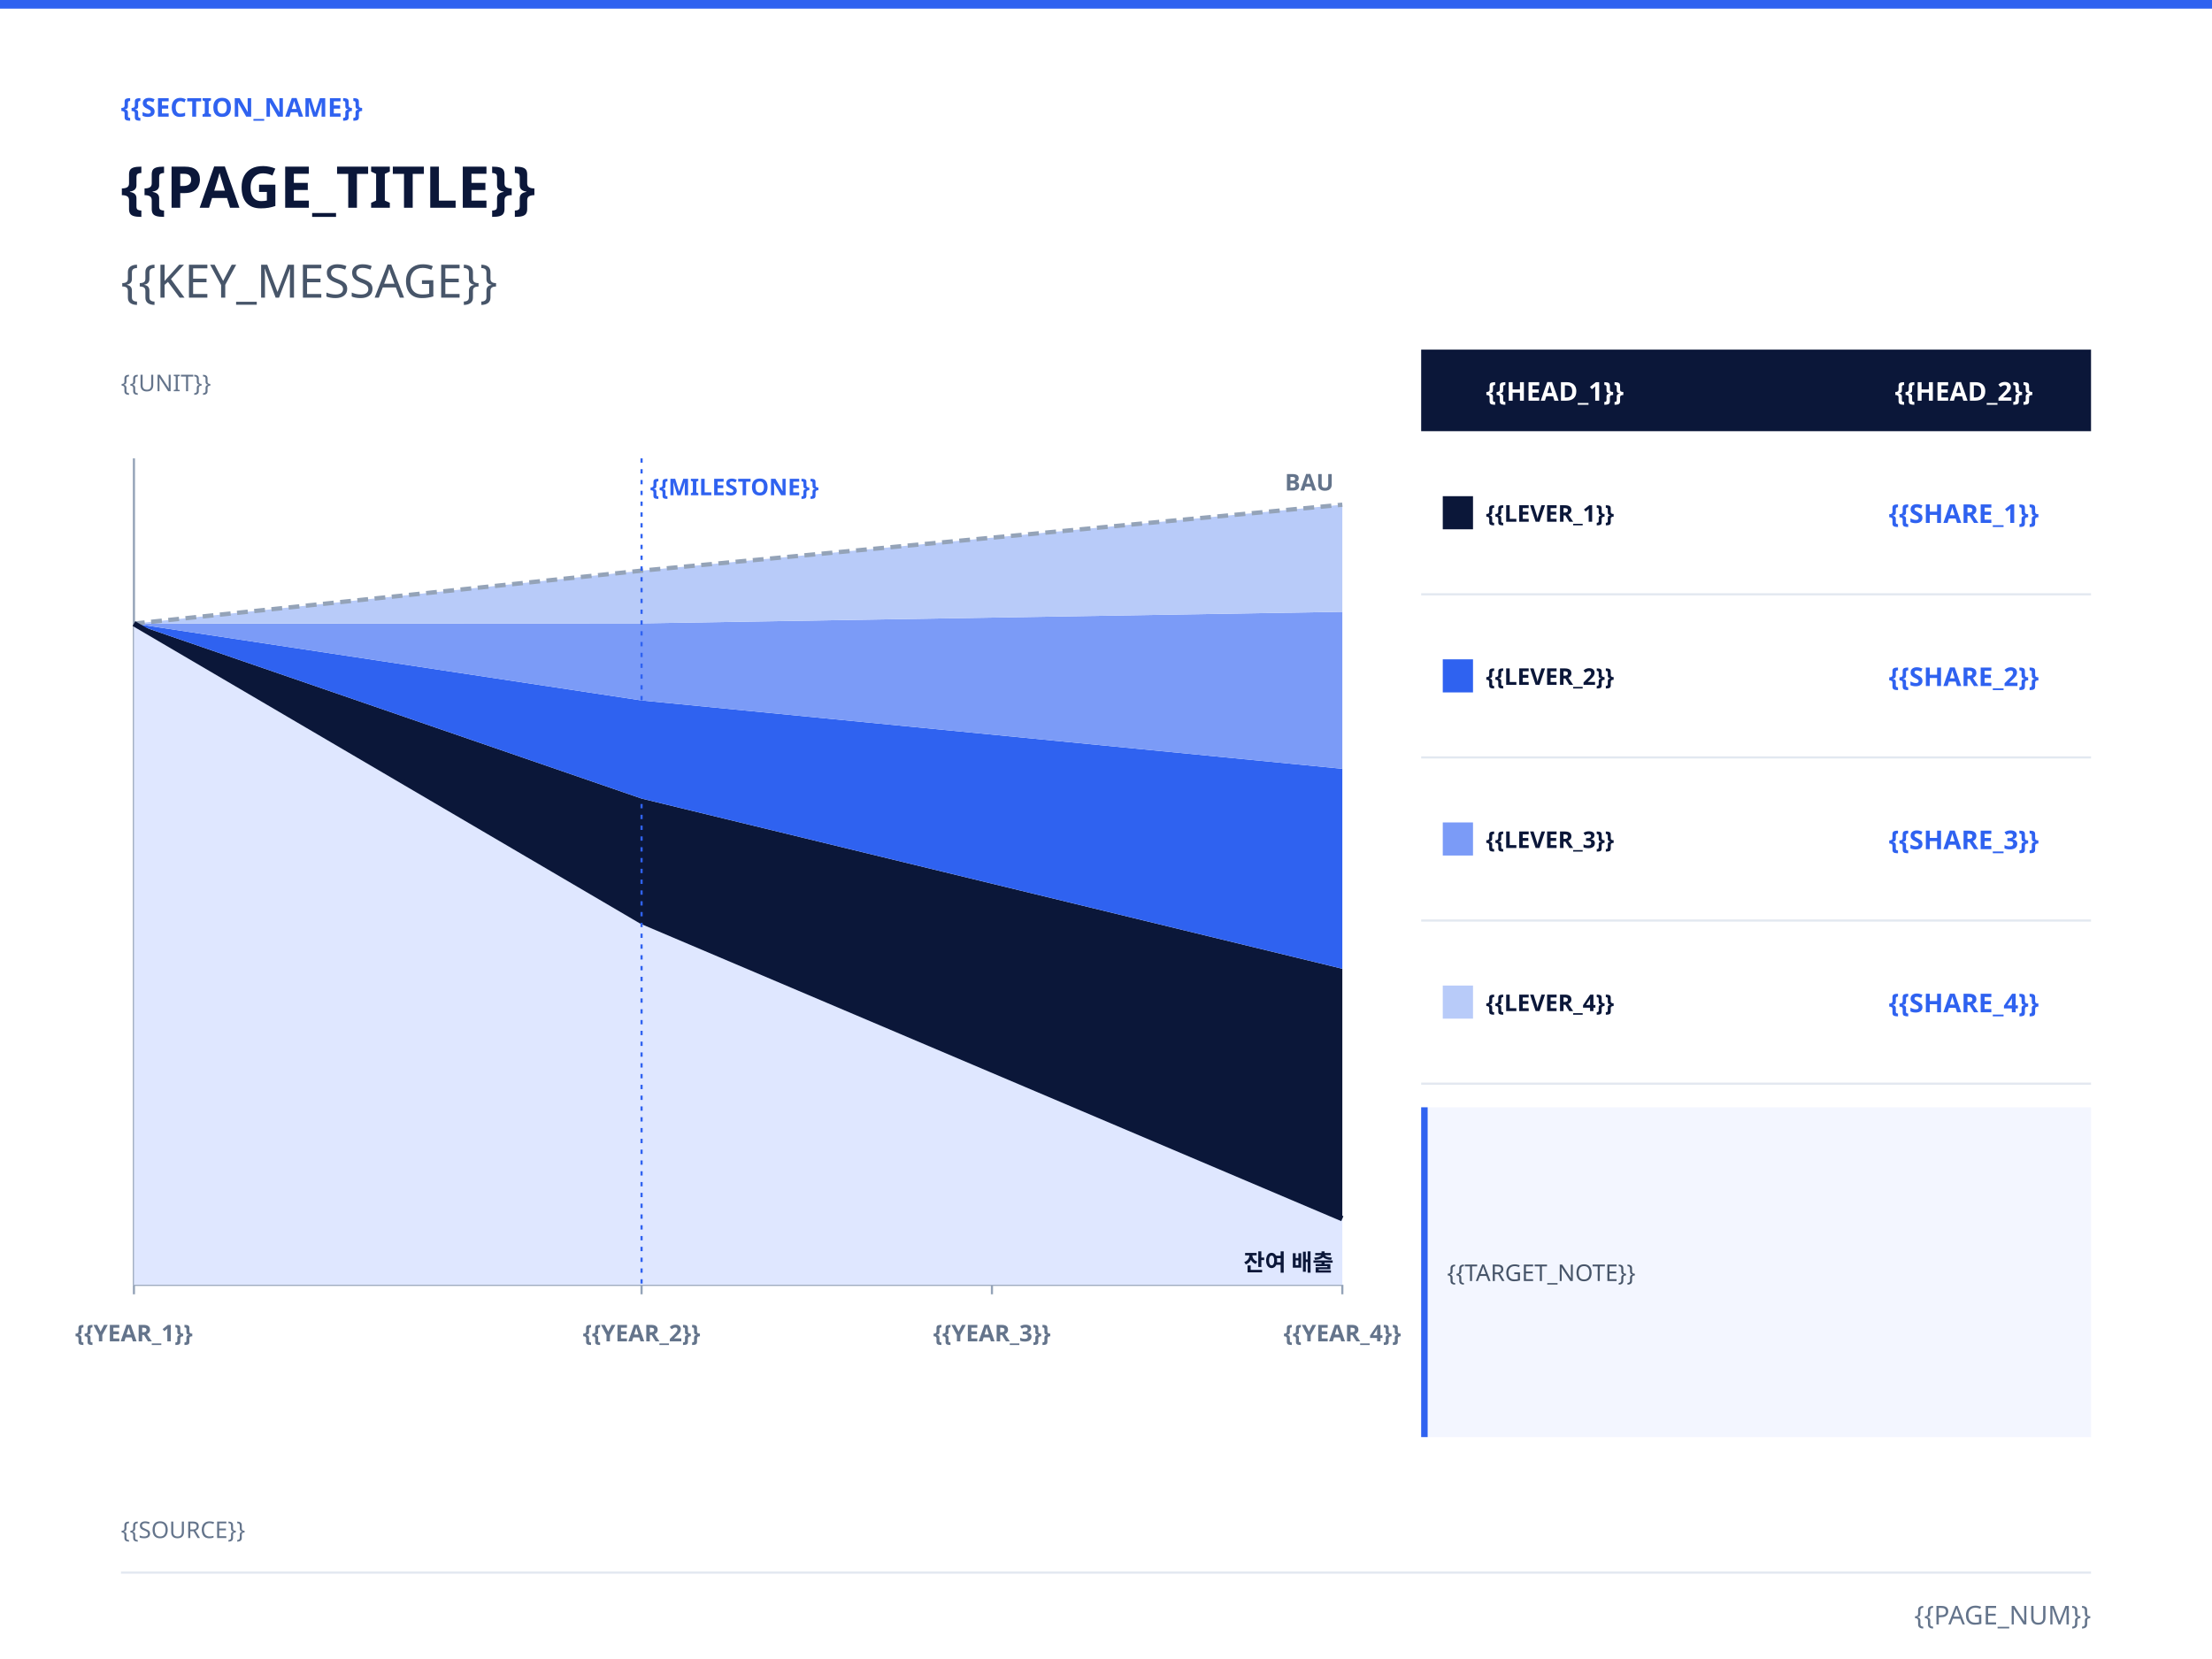
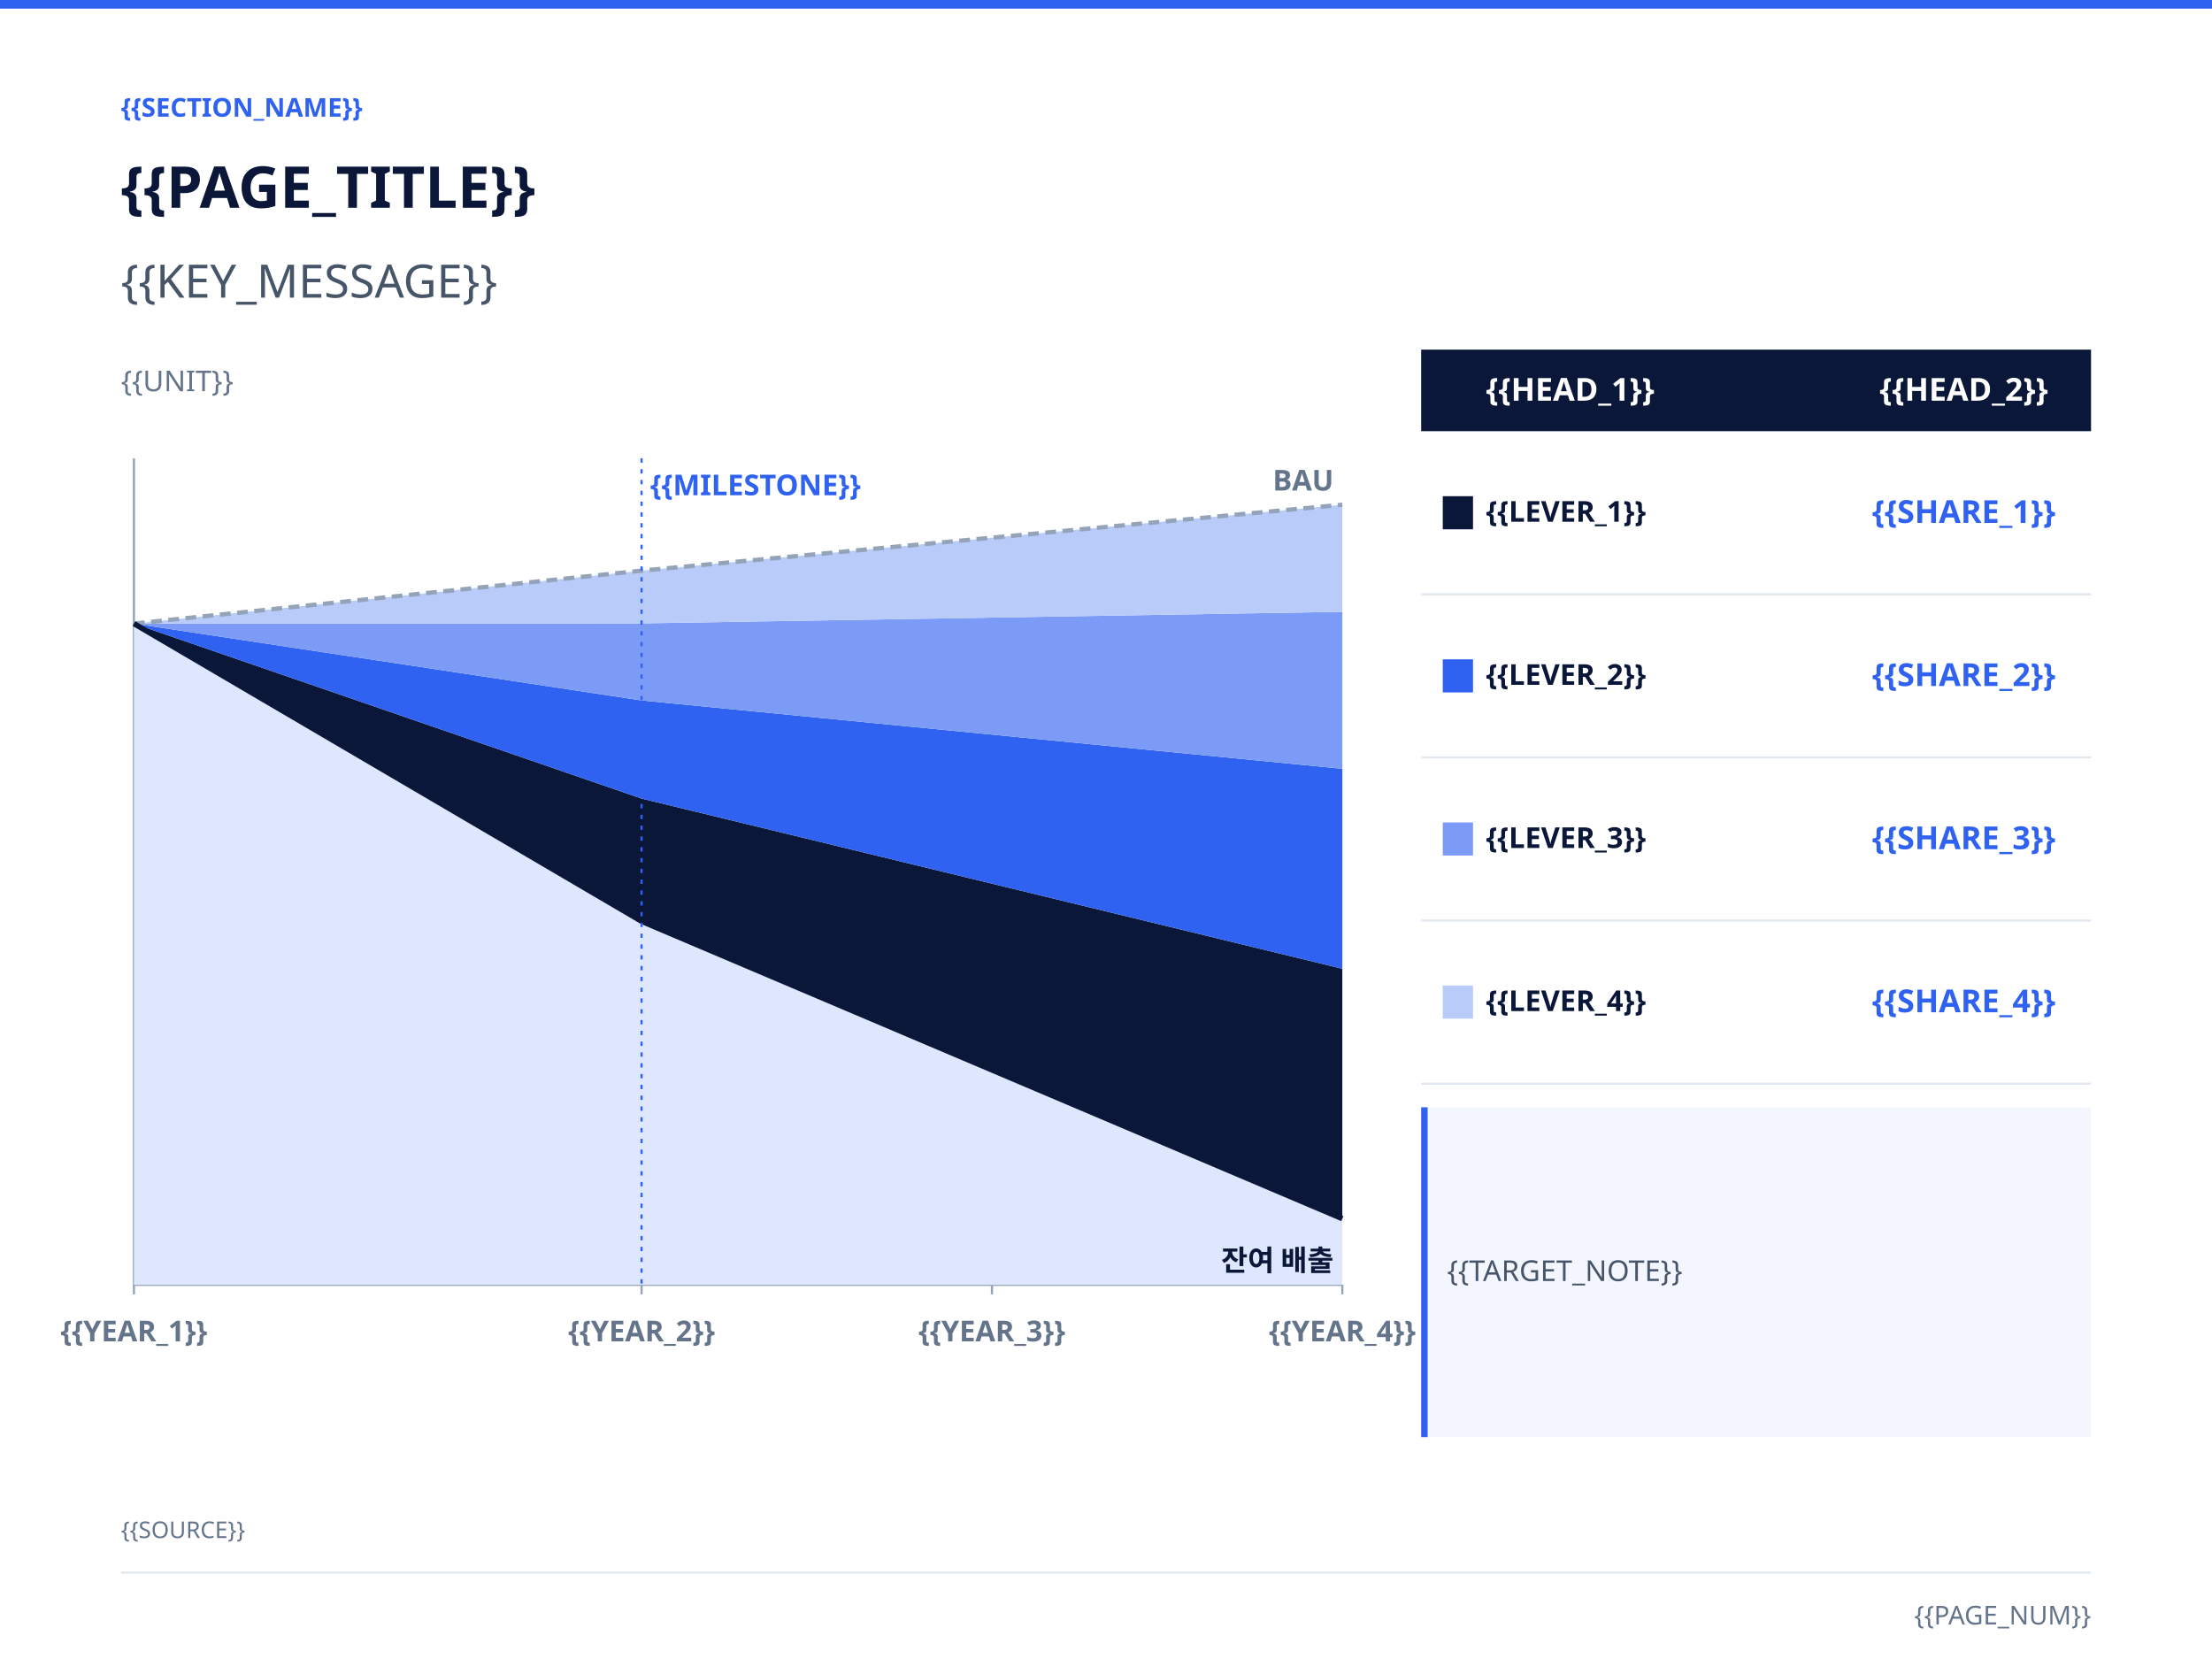
<svg xmlns="http://www.w3.org/2000/svg" viewBox="0 0 1024 768" data-pptx-master="innercarry-master-4x3" data-pptx-master-name="이너캐리 4:3" data-pptx-layout="innercarry-pathway-wedge" data-pptx-layout-name="이너캐리 감축 경로 웨지(BAU→목표)">
  <rect id="master-bg" x="0" y="0" width="1024" height="831.62" fill="#FFFFFF" data-pptx-layer="master" data-pptx-editable="false" />
  <rect id="top-rule" x="0" y="0" width="1024" height="4" fill="#2F62F0" data-pptx-layer="layout" data-pptx-editable="false" />
  <line id="axis-x" x1="62" y1="594.79" x2="621.4" y2="594.79" stroke="#94A3B8" stroke-width="1" data-pptx-layer="layout" data-pptx-editable="false" />
  <line id="axis-y" x1="62" y1="212.19" x2="62" y2="594.79" stroke="#94A3B8" stroke-width="1" data-pptx-layer="layout" data-pptx-editable="false" />
  <line id="tick-1" x1="62" y1="594.79" x2="62" y2="599.17" stroke="#94A3B8" stroke-width="1" data-pptx-layer="layout" data-pptx-editable="false" />
  <line id="tick-2" x1="297" y1="594.79" x2="297" y2="599.17" stroke="#94A3B8" stroke-width="1" data-pptx-layer="layout" data-pptx-editable="false" />
  <line id="tick-3" x1="459.2" y1="594.79" x2="459.2" y2="599.17" stroke="#94A3B8" stroke-width="1" data-pptx-layer="layout" data-pptx-editable="false" />
  <line id="tick-4" x1="621.4" y1="594.79" x2="621.4" y2="599.17" stroke="#94A3B8" stroke-width="1" data-pptx-layer="layout" data-pptx-editable="false" />
  <rect id="legend-head-bg" x="657.9" y="161.85" width="310.1" height="37.76" fill="#0B1739" data-pptx-layer="layout" data-pptx-editable="false" />
  <rect id="lever-1-swatch" x="667.9" y="229.7" width="14" height="15.33" fill="#0B1739" data-pptx-layer="layout" data-pptx-editable="false" />
  <line id="lever-1-rule" x1="657.9" y1="275.12" x2="968" y2="275.12" stroke="#E2E8F0" stroke-width="1" data-pptx-layer="layout" data-pptx-editable="false" />
  <rect id="lever-2-swatch" x="667.9" y="305.22" width="14" height="15.32" fill="#2F62F0" data-pptx-layer="layout" data-pptx-editable="false" />
  <line id="lever-2-rule" x1="657.9" y1="350.63" x2="968" y2="350.63" stroke="#E2E8F0" stroke-width="1" data-pptx-layer="layout" data-pptx-editable="false" />
  <rect id="lever-3-swatch" x="667.9" y="380.73" width="14" height="15.32" fill="#7B9BF7" data-pptx-layer="layout" data-pptx-editable="false" />
  <line id="lever-3-rule" x1="657.9" y1="426.15" x2="968" y2="426.15" stroke="#E2E8F0" stroke-width="1" data-pptx-layer="layout" data-pptx-editable="false" />
  <rect id="lever-4-swatch" x="667.9" y="456.24" width="14" height="15.32" fill="#B8CBF9" data-pptx-layer="layout" data-pptx-editable="false" />
  <line id="lever-4-rule" x1="657.9" y1="501.66" x2="968" y2="501.66" stroke="#E2E8F0" stroke-width="1" data-pptx-layer="layout" data-pptx-editable="false" />
  <rect id="target-box" x="657.9" y="512.6" width="310.1" height="152.67" fill="#F3F6FF" data-pptx-layer="layout" data-pptx-editable="false" />
  <rect id="target-accent" x="657.9" y="512.6" width="3" height="152.67" fill="#2F62F0" data-pptx-layer="layout" data-pptx-editable="false" />
  <line id="footer-line" x1="56" y1="728" x2="968" y2="728" stroke="#E2E8F0" stroke-width="1" data-pptx-layer="layout" data-pptx-editable="false" />
  <path id="wedge-1" d="M 62 288.69 L 297 369.68 L 621.4 448.47 L 621.4 564.15 L 297 426.48 L 62 288.69Z" fill="#0B1739" />
  <path id="wedge-2" d="M 62 288.69 L 297 324.26 L 621.4 355.89 L 621.4 448.47 L 297 369.68 L 62 288.69Z" fill="#2F62F0" />
  <path id="wedge-3" d="M 62 288.69 L 297 288.58 L 621.4 283.22 L 621.4 355.89 L 297 324.26 L 62 288.69Z" fill="#7B9BF7" />
  <path id="wedge-4" d="M 62 288.69 L 297 264.18 L 621.4 233.64 L 621.4 283.22 L 297 288.58 L 62 288.69Z" fill="#B8CBF9" />
  <path id="residual" d="M 62 288.69 L 297 426.48 L 621.4 564.15 L 621.4 594.79 L 62 594.79Z" fill="#DFE7FF" />
  <path id="bau-line" d="M 62 288.69 L 297 264.18 L 621.4 233.64" fill="none" stroke="#94A3B8" stroke-width="2" stroke-dasharray="5 3" />
  <path id="target-line" d="M 62 288.69 L 297 426.48 L 621.4 564.15" fill="none" stroke="#0B1739" stroke-width="2.5" />
-   <text id="bau-tag" x="617.4" y="227.08" text-anchor="end" font-family="&quot;IBM Plex Sans KR&quot;, &quot;Malgun Gothic&quot;, sans-serif" font-size="10.67" font-weight="700" fill="#64748B">BAU</text>
-   <text id="residual-tag" x="617.4" y="588.23" text-anchor="end" font-family="&quot;IBM Plex Sans KR&quot;, &quot;Malgun Gothic&quot;, sans-serif" font-size="10.67" font-weight="700" fill="#0B1739">잔여 배출</text>
+   <text id="bau-tag" x="617.4" y="227.08" text-anchor="end" font-family="&quot;IBM Plex Sans KR&quot;, &quot;Malgun Gothic&quot;, sans-serif" font-size="13.33" font-weight="700" fill="#64748B">BAU</text>
+   <text id="residual-tag" x="617.4" y="588.23" text-anchor="end" font-family="&quot;IBM Plex Sans KR&quot;, &quot;Malgun Gothic&quot;, sans-serif" font-size="13.33" font-weight="700" fill="#0B1739">잔여 배출</text>
  <line id="milestone-line" x1="297" y1="212.19" x2="297" y2="594.79" stroke="#2F62F0" stroke-width="1" stroke-dasharray="2 3" />
  <g id="content-title" data-pptx-placeholder="title" data-pptx-placeholder-bounds="56 68 912 36.94">
    <text id="content-title-carrier" data-pptx-placeholder-carrier="true" x="56" y="96.19" font-family="&quot;IBM Plex Sans KR&quot;, &quot;Malgun Gothic&quot;, sans-serif" font-size="26.67" font-weight="700" fill="#0B1739">{{PAGE_TITLE}}</text>
  </g>
  <g id="key-message" data-pptx-placeholder="body" data-pptx-placeholder-idx="90" data-pptx-placeholder-bounds="56 113.7 912 30.64">
    <text id="key-message-carrier" data-pptx-placeholder-carrier="true" x="56" y="137.78" font-family="&quot;IBM Plex Sans KR&quot;, &quot;Malgun Gothic&quot;, sans-serif" font-size="21.33" font-weight="400" fill="#475569">{{KEY_MESSAGE}}</text>
  </g>
  <g id="unit" data-pptx-placeholder="body" data-pptx-placeholder-idx="1" data-pptx-placeholder-bounds="56 161.85 565.4 30.21">
-     <text id="unit-carrier" data-pptx-placeholder-carrier="true" x="56" y="181.11" font-family="&quot;IBM Plex Sans KR&quot;, &quot;Malgun Gothic&quot;, sans-serif" font-size="10.67" font-weight="400" fill="#64748B">{{UNIT}}</text>
+     <text id="unit-carrier" data-pptx-placeholder-carrier="true" x="56" y="181.11" font-family="&quot;IBM Plex Sans KR&quot;, &quot;Malgun Gothic&quot;, sans-serif" font-size="13.33" font-weight="400" fill="#64748B">{{UNIT}}</text>
  </g>
  <g id="year-1" data-pptx-placeholder="body" data-pptx-placeholder-idx="2" data-pptx-placeholder-bounds="22 599.17 80 35.24">
-     <text id="year-1-carrier" data-pptx-placeholder-carrier="true" x="62" y="620.95" text-anchor="middle" font-family="&quot;IBM Plex Sans KR&quot;, &quot;Malgun Gothic&quot;, sans-serif" font-size="10.67" font-weight="700" fill="#64748B">{{YEAR_1}}</text>
+     <text id="year-1-carrier" data-pptx-placeholder-carrier="true" x="62" y="620.95" text-anchor="middle" font-family="&quot;IBM Plex Sans KR&quot;, &quot;Malgun Gothic&quot;, sans-serif" font-size="13.33" font-weight="700" fill="#64748B">{{YEAR_1}}</text>
  </g>
  <g id="year-2" data-pptx-placeholder="body" data-pptx-placeholder-idx="3" data-pptx-placeholder-bounds="257 599.17 80 35.24">
-     <text id="year-2-carrier" data-pptx-placeholder-carrier="true" x="297" y="620.95" text-anchor="middle" font-family="&quot;IBM Plex Sans KR&quot;, &quot;Malgun Gothic&quot;, sans-serif" font-size="10.67" font-weight="700" fill="#64748B">{{YEAR_2}}</text>
+     <text id="year-2-carrier" data-pptx-placeholder-carrier="true" x="297" y="620.95" text-anchor="middle" font-family="&quot;IBM Plex Sans KR&quot;, &quot;Malgun Gothic&quot;, sans-serif" font-size="13.33" font-weight="700" fill="#64748B">{{YEAR_2}}</text>
  </g>
  <g id="year-3" data-pptx-placeholder="body" data-pptx-placeholder-idx="4" data-pptx-placeholder-bounds="419.2 599.17 80 35.24">
-     <text id="year-3-carrier" data-pptx-placeholder-carrier="true" x="459.2" y="620.95" text-anchor="middle" font-family="&quot;IBM Plex Sans KR&quot;, &quot;Malgun Gothic&quot;, sans-serif" font-size="10.67" font-weight="700" fill="#64748B">{{YEAR_3}}</text>
+     <text id="year-3-carrier" data-pptx-placeholder-carrier="true" x="459.2" y="620.95" text-anchor="middle" font-family="&quot;IBM Plex Sans KR&quot;, &quot;Malgun Gothic&quot;, sans-serif" font-size="13.33" font-weight="700" fill="#64748B">{{YEAR_3}}</text>
  </g>
  <g id="year-4" data-pptx-placeholder="body" data-pptx-placeholder-idx="5" data-pptx-placeholder-bounds="581.4 599.17 80 35.24">
-     <text id="year-4-carrier" data-pptx-placeholder-carrier="true" x="621.4" y="620.95" text-anchor="middle" font-family="&quot;IBM Plex Sans KR&quot;, &quot;Malgun Gothic&quot;, sans-serif" font-size="10.67" font-weight="700" fill="#64748B">{{YEAR_4}}</text>
+     <text id="year-4-carrier" data-pptx-placeholder-carrier="true" x="621.4" y="620.95" text-anchor="middle" font-family="&quot;IBM Plex Sans KR&quot;, &quot;Malgun Gothic&quot;, sans-serif" font-size="13.33" font-weight="700" fill="#64748B">{{YEAR_4}}</text>
  </g>
  <g id="milestone" data-pptx-placeholder="body" data-pptx-placeholder-idx="6" data-pptx-placeholder-bounds="301 210.01 228 30.2">
-     <text id="milestone-carrier" data-pptx-placeholder-carrier="true" x="301" y="229.27" font-family="&quot;IBM Plex Sans KR&quot;, &quot;Malgun Gothic&quot;, sans-serif" font-size="10.67" font-weight="700" fill="#2F62F0">{{MILESTONE}}</text>
+     <text id="milestone-carrier" data-pptx-placeholder-carrier="true" x="301" y="229.27" font-family="&quot;IBM Plex Sans KR&quot;, &quot;Malgun Gothic&quot;, sans-serif" font-size="13.33" font-weight="700" fill="#2F62F0">{{MILESTONE}}</text>
  </g>
  <g id="legend-head-1" data-pptx-placeholder="body" data-pptx-placeholder-anchor="middle" data-pptx-placeholder-idx="7" data-pptx-placeholder-bounds="687.9 161.85 162.2 37.76">
-     <text id="legend-head-1-carrier" data-pptx-placeholder-carrier="true" x="687.9" y="185.49" font-family="&quot;IBM Plex Sans KR&quot;, &quot;Malgun Gothic&quot;, sans-serif" font-size="12" font-weight="700" fill="#FFFFFF">{{HEAD_1}}</text>
+     <text id="legend-head-1-carrier" data-pptx-placeholder-carrier="true" x="687.9" y="185.49" font-family="&quot;IBM Plex Sans KR&quot;, &quot;Malgun Gothic&quot;, sans-serif" font-size="14.67" font-weight="700" fill="#FFFFFF">{{HEAD_1}}</text>
  </g>
  <g id="legend-head-2" data-pptx-placeholder="body" data-pptx-placeholder-anchor="middle" data-pptx-placeholder-idx="8" data-pptx-placeholder-bounds="850.2 161.85 117.8 37.76">
-     <text id="legend-head-2-carrier" data-pptx-placeholder-carrier="true" x="909.1" y="185.49" text-anchor="middle" font-family="&quot;IBM Plex Sans KR&quot;, &quot;Malgun Gothic&quot;, sans-serif" font-size="12" font-weight="700" fill="#FFFFFF">{{HEAD_2}}</text>
+     <text id="legend-head-2-carrier" data-pptx-placeholder-carrier="true" x="909.1" y="185.49" text-anchor="middle" font-family="&quot;IBM Plex Sans KR&quot;, &quot;Malgun Gothic&quot;, sans-serif" font-size="14.67" font-weight="700" fill="#FFFFFF">{{HEAD_2}}</text>
  </g>
  <g id="lever-1" data-pptx-placeholder="body" data-pptx-placeholder-idx="9" data-pptx-placeholder-bounds="687.9 199.61 162.2 75.51">
-     <text id="lever-1-carrier" data-pptx-placeholder-carrier="true" x="687.9" y="241.52" font-family="&quot;IBM Plex Sans KR&quot;, &quot;Malgun Gothic&quot;, sans-serif" font-size="10.67" font-weight="700" fill="#0B1739">{{LEVER_1}}</text>
+     <text id="lever-1-carrier" data-pptx-placeholder-carrier="true" x="687.9" y="241.52" font-family="&quot;IBM Plex Sans KR&quot;, &quot;Malgun Gothic&quot;, sans-serif" font-size="13.33" font-weight="700" fill="#0B1739">{{LEVER_1}}</text>
  </g>
  <g id="share-1" data-pptx-placeholder="body" data-pptx-placeholder-idx="10" data-pptx-placeholder-bounds="850.2 199.61 117.8 75.51">
-     <text id="share-1-carrier" data-pptx-placeholder-carrier="true" x="909.1" y="242.07" text-anchor="middle" font-family="&quot;IBM Plex Sans KR&quot;, &quot;Malgun Gothic&quot;, sans-serif" font-size="12" font-weight="700" fill="#2F62F0">{{SHARE_1}}</text>
+     <text id="share-1-carrier" data-pptx-placeholder-carrier="true" x="909.1" y="242.07" text-anchor="middle" font-family="&quot;IBM Plex Sans KR&quot;, &quot;Malgun Gothic&quot;, sans-serif" font-size="14.67" font-weight="700" fill="#2F62F0">{{SHARE_1}}</text>
  </g>
  <g id="lever-2" data-pptx-placeholder="body" data-pptx-placeholder-idx="11" data-pptx-placeholder-bounds="687.9 275.12 162.2 75.51">
-     <text id="lever-2-carrier" data-pptx-placeholder-carrier="true" x="687.9" y="317.04" font-family="&quot;IBM Plex Sans KR&quot;, &quot;Malgun Gothic&quot;, sans-serif" font-size="10.67" font-weight="700" fill="#0B1739">{{LEVER_2}}</text>
+     <text id="lever-2-carrier" data-pptx-placeholder-carrier="true" x="687.9" y="317.04" font-family="&quot;IBM Plex Sans KR&quot;, &quot;Malgun Gothic&quot;, sans-serif" font-size="13.33" font-weight="700" fill="#0B1739">{{LEVER_2}}</text>
  </g>
  <g id="share-2" data-pptx-placeholder="body" data-pptx-placeholder-idx="12" data-pptx-placeholder-bounds="850.2 275.12 117.8 75.51">
-     <text id="share-2-carrier" data-pptx-placeholder-carrier="true" x="909.1" y="317.58" text-anchor="middle" font-family="&quot;IBM Plex Sans KR&quot;, &quot;Malgun Gothic&quot;, sans-serif" font-size="12" font-weight="700" fill="#2F62F0">{{SHARE_2}}</text>
+     <text id="share-2-carrier" data-pptx-placeholder-carrier="true" x="909.1" y="317.58" text-anchor="middle" font-family="&quot;IBM Plex Sans KR&quot;, &quot;Malgun Gothic&quot;, sans-serif" font-size="14.67" font-weight="700" fill="#2F62F0">{{SHARE_2}}</text>
  </g>
  <g id="lever-3" data-pptx-placeholder="body" data-pptx-placeholder-idx="13" data-pptx-placeholder-bounds="687.9 350.63 162.2 75.52">
-     <text id="lever-3-carrier" data-pptx-placeholder-carrier="true" x="687.9" y="392.55" font-family="&quot;IBM Plex Sans KR&quot;, &quot;Malgun Gothic&quot;, sans-serif" font-size="10.67" font-weight="700" fill="#0B1739">{{LEVER_3}}</text>
+     <text id="lever-3-carrier" data-pptx-placeholder-carrier="true" x="687.9" y="392.55" font-family="&quot;IBM Plex Sans KR&quot;, &quot;Malgun Gothic&quot;, sans-serif" font-size="13.33" font-weight="700" fill="#0B1739">{{LEVER_3}}</text>
  </g>
  <g id="share-3" data-pptx-placeholder="body" data-pptx-placeholder-idx="14" data-pptx-placeholder-bounds="850.2 350.63 117.8 75.52">
-     <text id="share-3-carrier" data-pptx-placeholder-carrier="true" x="909.1" y="393.1" text-anchor="middle" font-family="&quot;IBM Plex Sans KR&quot;, &quot;Malgun Gothic&quot;, sans-serif" font-size="12" font-weight="700" fill="#2F62F0">{{SHARE_3}}</text>
+     <text id="share-3-carrier" data-pptx-placeholder-carrier="true" x="909.1" y="393.1" text-anchor="middle" font-family="&quot;IBM Plex Sans KR&quot;, &quot;Malgun Gothic&quot;, sans-serif" font-size="14.67" font-weight="700" fill="#2F62F0">{{SHARE_3}}</text>
  </g>
  <g id="lever-4" data-pptx-placeholder="body" data-pptx-placeholder-idx="15" data-pptx-placeholder-bounds="687.9 426.15 162.2 75.51">
-     <text id="lever-4-carrier" data-pptx-placeholder-carrier="true" x="687.9" y="468.06" font-family="&quot;IBM Plex Sans KR&quot;, &quot;Malgun Gothic&quot;, sans-serif" font-size="10.67" font-weight="700" fill="#0B1739">{{LEVER_4}}</text>
+     <text id="lever-4-carrier" data-pptx-placeholder-carrier="true" x="687.9" y="468.06" font-family="&quot;IBM Plex Sans KR&quot;, &quot;Malgun Gothic&quot;, sans-serif" font-size="13.33" font-weight="700" fill="#0B1739">{{LEVER_4}}</text>
  </g>
  <g id="share-4" data-pptx-placeholder="body" data-pptx-placeholder-idx="16" data-pptx-placeholder-bounds="850.2 426.15 117.8 75.51">
-     <text id="share-4-carrier" data-pptx-placeholder-carrier="true" x="909.1" y="468.61" text-anchor="middle" font-family="&quot;IBM Plex Sans KR&quot;, &quot;Malgun Gothic&quot;, sans-serif" font-size="12" font-weight="700" fill="#2F62F0">{{SHARE_4}}</text>
+     <text id="share-4-carrier" data-pptx-placeholder-carrier="true" x="909.1" y="468.61" text-anchor="middle" font-family="&quot;IBM Plex Sans KR&quot;, &quot;Malgun Gothic&quot;, sans-serif" font-size="14.67" font-weight="700" fill="#2F62F0">{{SHARE_4}}</text>
  </g>
  <g id="target-note" data-pptx-placeholder="body" data-pptx-placeholder-anchor="middle" data-pptx-placeholder-idx="17" data-pptx-placeholder-bounds="669.9 512.6 290.1 152.67">
-     <text id="target-note-carrier" data-pptx-placeholder-carrier="true" x="669.9" y="593.02" font-family="&quot;IBM Plex Sans KR&quot;, &quot;Malgun Gothic&quot;, sans-serif" font-size="10.67" font-weight="400" fill="#475569">{{TARGET_NOTE}}</text>
+     <text id="target-note-carrier" data-pptx-placeholder-carrier="true" x="669.9" y="593.02" font-family="&quot;IBM Plex Sans KR&quot;, &quot;Malgun Gothic&quot;, sans-serif" font-size="13.33" font-weight="400" fill="#475569">{{TARGET_NOTE}}</text>
  </g>
  <g id="source-note" data-pptx-placeholder="body" data-pptx-placeholder-idx="91" data-pptx-placeholder-bounds="56 700 912 16">
    <text id="source-note-carrier" data-pptx-placeholder-carrier="true" x="56" y="712" font-family="&quot;IBM Plex Sans KR&quot;, &quot;Malgun Gothic&quot;, sans-serif" font-size="10.67" font-weight="400" fill="#64748B">{{SOURCE}}</text>
  </g>
  <g id="footer-section" data-pptx-placeholder="footer" data-pptx-placeholder-bounds="56 40 600 18">
    <text id="footer-section-carrier" data-pptx-placeholder-carrier="true" x="56" y="54" font-family="&quot;IBM Plex Sans KR&quot;, &quot;Malgun Gothic&quot;, sans-serif" font-size="12" font-weight="700" fill="#2F62F0">{{SECTION_NAME}}</text>
  </g>
  <g id="page-number" data-pptx-placeholder="slide-number" data-pptx-placeholder-bounds="888 736 80 20">
    <text id="page-number-carrier" data-pptx-placeholder-carrier="true" x="968" y="752" text-anchor="end" font-family="&quot;IBM Plex Sans KR&quot;, &quot;Malgun Gothic&quot;, sans-serif" font-size="12" font-weight="400" fill="#64748B">{{PAGE_NUM}}</text>
  </g>
</svg>
